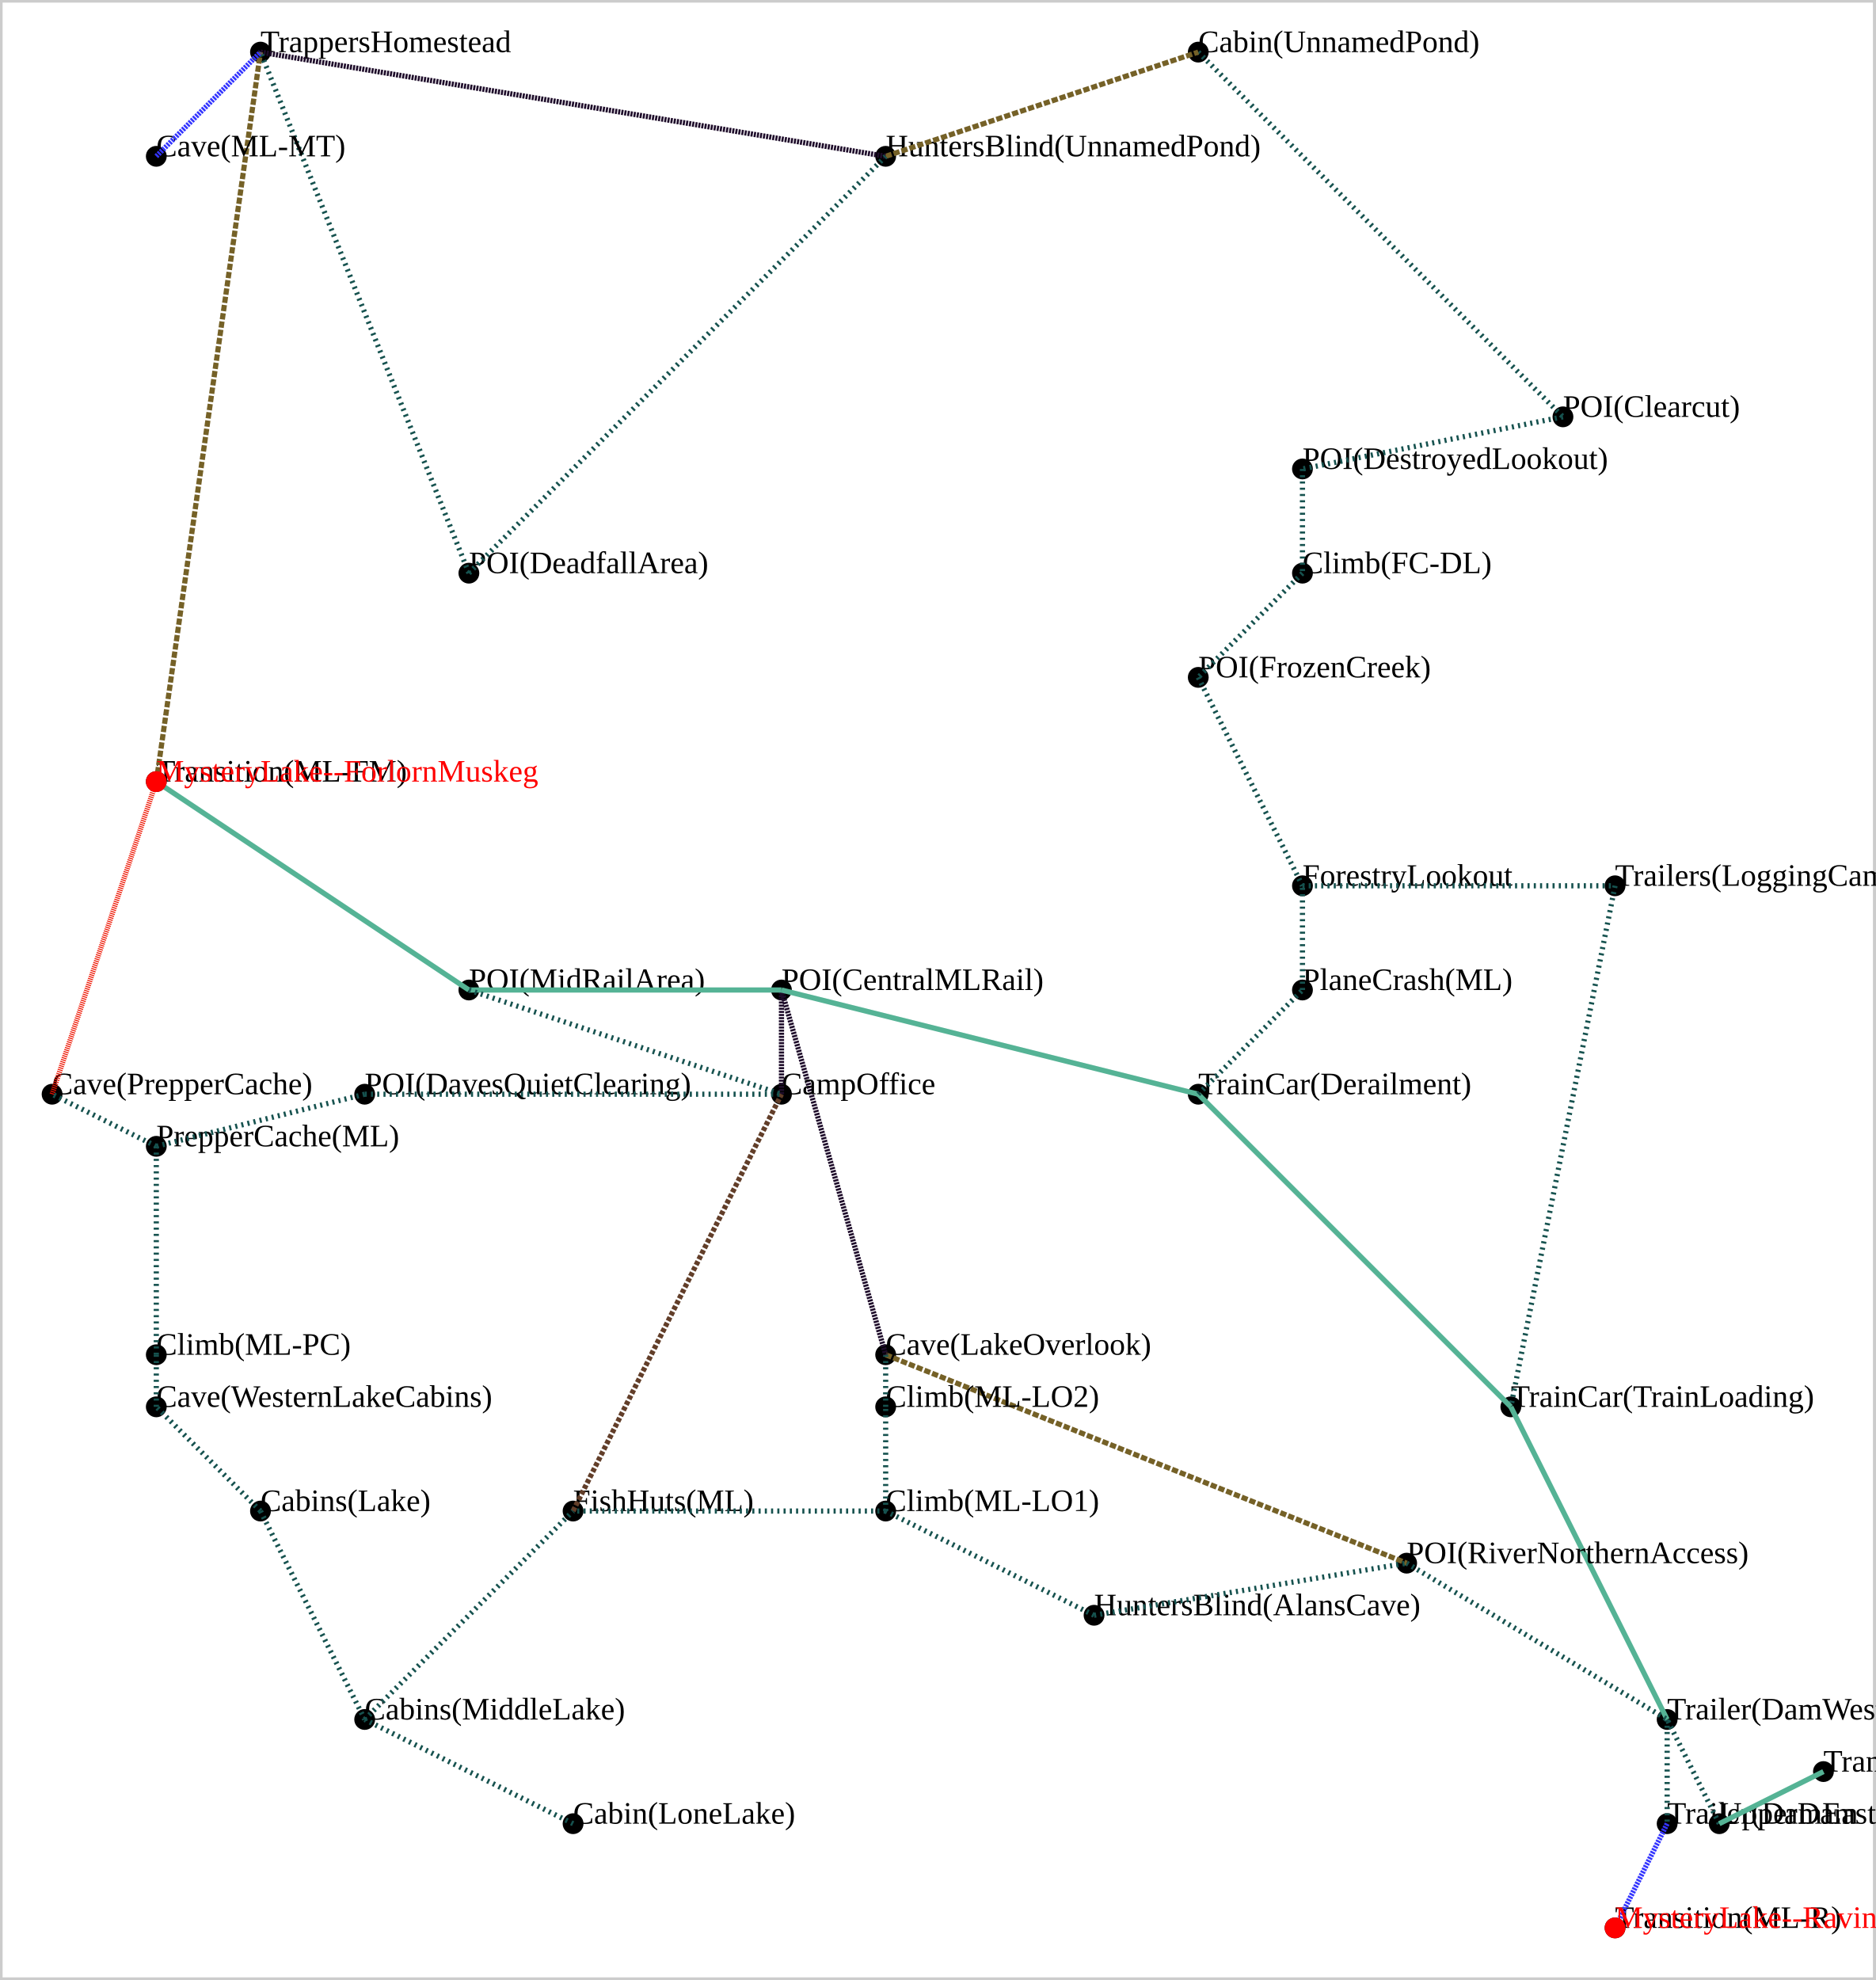
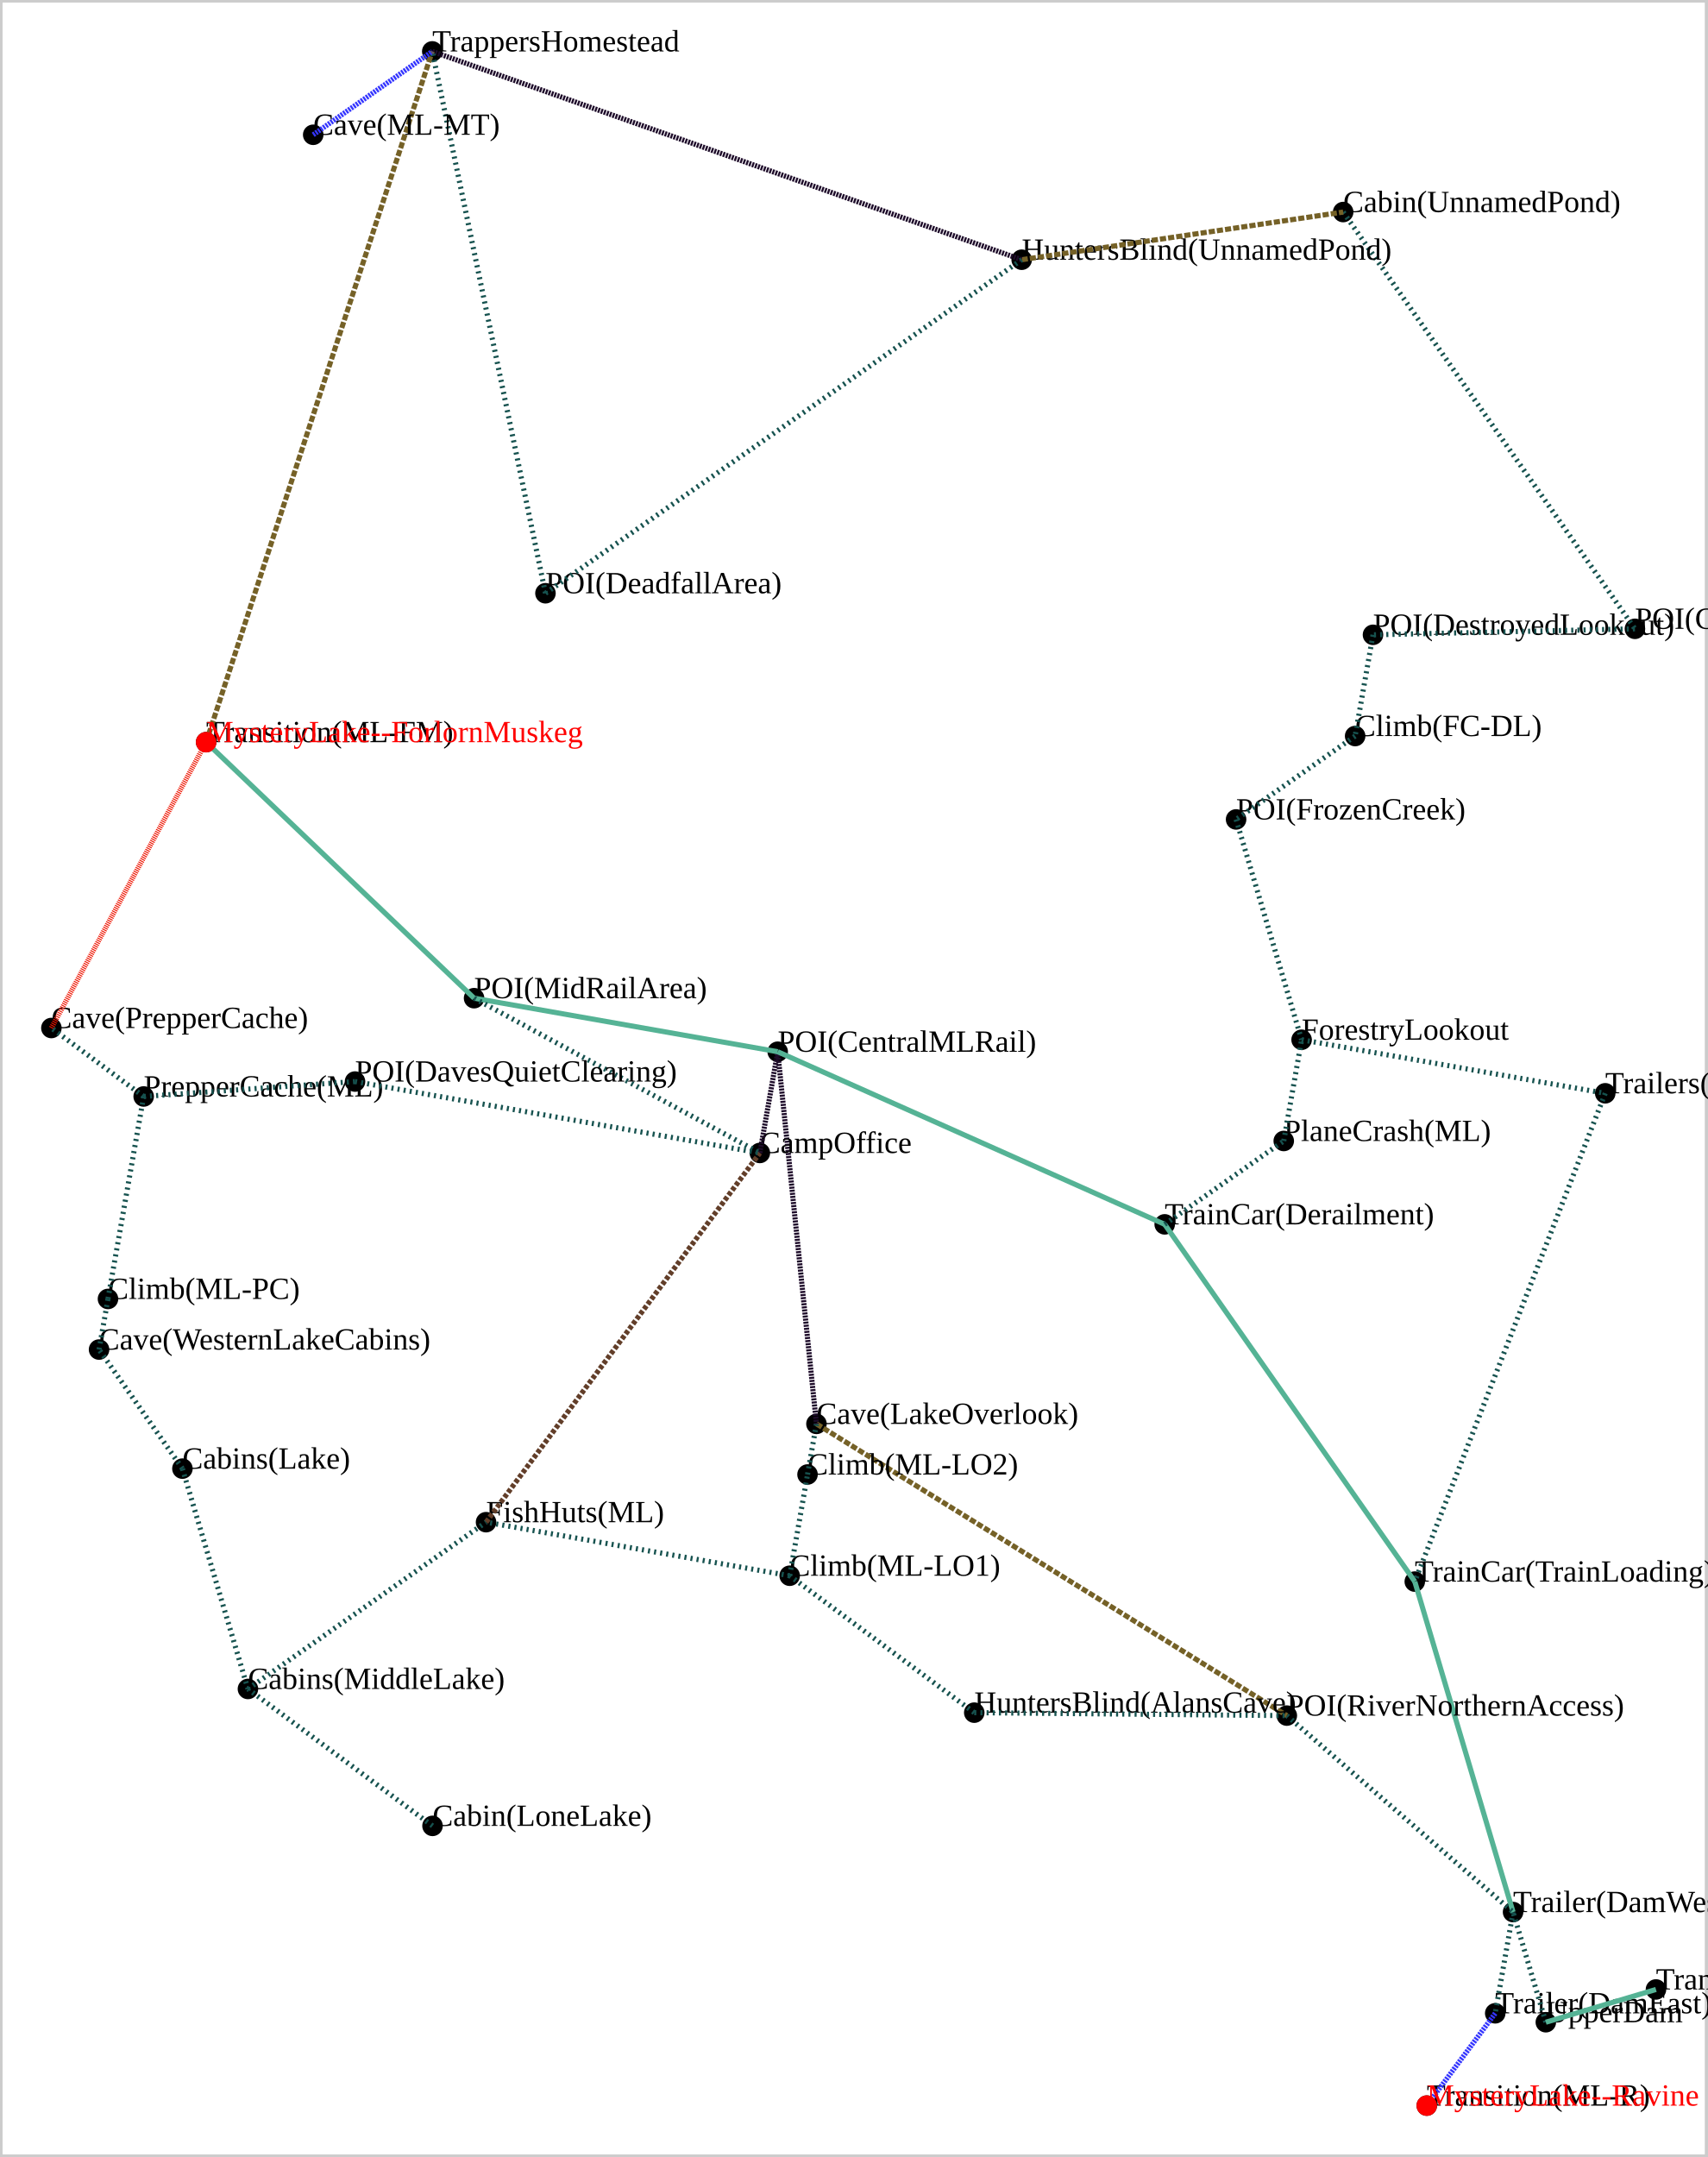
- <svg xmlns="http://www.w3.org/2000/svg" width="1800.0" height="1900.0" viewBox="0 0 1800.0 1900.0">
+ <svg xmlns="http://www.w3.org/2000/svg" width="1661.3" height="2098.4" viewBox="0 0 1661.3 2098.4">
  <defs>
</defs>
-   <rect x="0" y="0" width="1800.0" height="1900.0" fill="white" stroke="#cccccc" stroke-width="5.0" />
-   <circle cx="1550.0" cy="1850.0" r="10" fill="black" />
-   <text x="1550.0" y="1850.0" font-size="30" fill="black">Transition(ML-R)</text>
-   <circle cx="1600.0" cy="1750.0" r="10" fill="black" />
-   <text x="1600.0" y="1750.0" font-size="30" fill="black">Trailer(DamEast)</text>
-   <path d="M1600.0,1750.0 L1550.0,1850.0" stroke-width="5.0" stroke="#3435ff" stroke-dasharray="2,1" />
-   <circle cx="1600.0" cy="1650.0" r="10" fill="black" />
-   <text x="1600.0" y="1650.0" font-size="30" fill="black">Trailer(DamWest)</text>
-   <path d="M1600.0,1650.0 L1600.0,1750.0" stroke-width="5.0" stroke="#16524f" stroke-dasharray="2,4" />
-   <circle cx="1650.0" cy="1750.0" r="10" fill="black" />
-   <text x="1650.0" y="1750.0" font-size="30" fill="black">UpperDam</text>
-   <path d="M1650.0,1750.0 L1600.0,1650.0" stroke-width="5.0" stroke="#16524f" stroke-dasharray="2,4" />
-   <circle cx="1750.0" cy="1700.0" r="10" fill="black" />
-   <text x="1750.0" y="1700.0" font-size="30" fill="black">Transition(ML-WR)</text>
-   <path d="M1750.0,1700.0 L1650.0,1750.0" stroke-width="5.0" stroke="#55b395" stroke-dasharray="" />
-   <circle cx="1450.0" cy="1350.0" r="10" fill="black" />
-   <text x="1450.0" y="1350.0" font-size="30" fill="black">TrainCar(TrainLoading)</text>
-   <path d="M1450.0,1350.0 L1600.0,1650.0" stroke-width="5.0" stroke="#55b395" stroke-dasharray="" />
-   <circle cx="1550.0" cy="850.0" r="10" fill="black" />
-   <text x="1550.0" y="850.0" font-size="30" fill="black">Trailers(LoggingCamp)</text>
-   <path d="M1550.0,850.0 L1450.0,1350.0" stroke-width="5.0" stroke="#16524f" stroke-dasharray="2,4" />
-   <circle cx="1250.0" cy="850.0" r="10" fill="black" />
-   <text x="1250.0" y="850.0" font-size="30" fill="black">ForestryLookout</text>
-   <path d="M1250.0,850.0 L1550.0,850.0" stroke-width="5.0" stroke="#16524f" stroke-dasharray="2,4" />
-   <circle cx="1150.0" cy="650.0" r="10" fill="black" />
-   <text x="1150.0" y="650.0" font-size="30" fill="black">POI(FrozenCreek)</text>
-   <path d="M1150.0,650.0 L1250.0,850.0" stroke-width="5.0" stroke="#16524f" stroke-dasharray="2,4" />
-   <circle cx="1250.0" cy="550.0" r="10" fill="black" />
-   <text x="1250.0" y="550.0" font-size="30" fill="black">Climb(FC-DL)</text>
-   <path d="M1250.0,550.0 L1150.0,650.0" stroke-width="5.0" stroke="#16524f" stroke-dasharray="2,4" />
-   <circle cx="1250.0" cy="450.0" r="10" fill="black" />
-   <text x="1250.0" y="450.0" font-size="30" fill="black">POI(DestroyedLookout)</text>
-   <path d="M1250.0,450.0 L1250.0,550.0" stroke-width="5.0" stroke="#16524f" stroke-dasharray="2,4" />
-   <circle cx="1500.0" cy="400.0" r="10" fill="black" />
-   <text x="1500.0" y="400.0" font-size="30" fill="black">POI(Clearcut)</text>
-   <path d="M1500.0,400.0 L1250.0,450.0" stroke-width="5.0" stroke="#16524f" stroke-dasharray="2,4" />
-   <circle cx="1150.0" cy="50.0" r="10" fill="black" />
-   <text x="1150.0" y="50.0" font-size="30" fill="black">Cabin(UnnamedPond)</text>
-   <path d="M1150.0,50.0 L1500.0,400.0" stroke-width="5.0" stroke="#16524f" stroke-dasharray="2,4" />
-   <circle cx="850.0" cy="150.0" r="10" fill="black" />
-   <text x="850.0" y="150.0" font-size="30" fill="black">HuntersBlind(UnnamedPond)</text>
-   <path d="M850.0,150.0 L1150.0,50.0" stroke-width="5.0" stroke="#756127" stroke-dasharray="6,2" />
-   <circle cx="250.0" cy="50.0" r="10" fill="black" />
-   <text x="250.0" y="50.0" font-size="30" fill="black">TrappersHomestead</text>
-   <path d="M250.0,50.0 L850.0,150.0" stroke-width="5.0" stroke="#1e0c2a" stroke-dasharray="2,1" />
-   <circle cx="1250.0" cy="950.0" r="10" fill="black" />
-   <text x="1250.0" y="950.0" font-size="30" fill="black">PlaneCrash(ML)</text>
-   <path d="M1250.0,950.0 L1250.0,850.0" stroke-width="5.0" stroke="#16524f" stroke-dasharray="2,4" />
-   <circle cx="1350.0" cy="1500.0" r="10" fill="black" />
-   <text x="1350.0" y="1500.0" font-size="30" fill="black">POI(RiverNorthernAccess)</text>
-   <path d="M1350.0,1500.0 L1600.0,1650.0" stroke-width="5.0" stroke="#16524f" stroke-dasharray="2,4" />
-   <circle cx="850.0" cy="1300.0" r="10" fill="black" />
-   <text x="850.0" y="1300.0" font-size="30" fill="black">Cave(LakeOverlook)</text>
-   <path d="M850.0,1300.0 L1350.0,1500.0" stroke-width="5.0" stroke="#756127" stroke-dasharray="6,2" />
-   <circle cx="850.0" cy="1350.0" r="10" fill="black" />
-   <text x="850.0" y="1350.0" font-size="30" fill="black">Climb(ML-LO2)</text>
-   <path d="M850.0,1350.0 L850.0,1300.0" stroke-width="5.0" stroke="#16524f" stroke-dasharray="2,4" />
-   <circle cx="150.0" cy="750.0" r="10" fill="black" />
-   <text x="150.0" y="750.0" font-size="30" fill="black">Transition(ML-FM)</text>
-   <path d="M150.0,750.0 L250.0,50.0" stroke-width="5.0" stroke="#756127" stroke-dasharray="6,2" />
-   <circle cx="750.0" cy="950.0" r="10" fill="black" />
-   <text x="750.0" y="950.0" font-size="30" fill="black">POI(CentralMLRail)</text>
-   <path d="M750.0,950.0 L850.0,1300.0" stroke-width="5.0" stroke="#1e0c2a" stroke-dasharray="2,1" />
-   <circle cx="750.0" cy="1050.0" r="10" fill="black" />
-   <text x="750.0" y="1050.0" font-size="30" fill="black">CampOffice</text>
-   <path d="M750.0,1050.0 L750.0,950.0" stroke-width="5.0" stroke="#1e0c2a" stroke-dasharray="2,1" />
-   <circle cx="450.0" cy="950.0" r="10" fill="black" />
-   <text x="450.0" y="950.0" font-size="30" fill="black">POI(MidRailArea)</text>
-   <path d="M450.0,950.0 L750.0,950.0" stroke-width="5.0" stroke="#55b395" stroke-dasharray="" />
-   <path d="M450.0,950.0 L150.0,750.0" stroke-width="5.0" stroke="#55b395" stroke-dasharray="" />
-   <path d="M450.0,950.0 L750.0,1050.0" stroke-width="5.0" stroke="#16524f" stroke-dasharray="2,4" />
-   <circle cx="1150.0" cy="1050.0" r="10" fill="black" />
-   <text x="1150.0" y="1050.0" font-size="30" fill="black">TrainCar(Derailment)</text>
-   <path d="M1150.0,1050.0 L1450.0,1350.0" stroke-width="5.0" stroke="#55b395" stroke-dasharray="" />
-   <path d="M1150.0,1050.0 L750.0,950.0" stroke-width="5.0" stroke="#55b395" stroke-dasharray="" />
-   <path d="M1150.0,1050.0 L1250.0,950.0" stroke-width="5.0" stroke="#16524f" stroke-dasharray="2,4" />
-   <circle cx="50.0" cy="1050.0" r="10" fill="black" />
-   <text x="50.0" y="1050.0" font-size="30" fill="black">Cave(PrepperCache)</text>
-   <path d="M50.0,1050.0 L150.0,750.0" stroke-width="5.0" stroke="#ee1300" stroke-dasharray="1,1" />
-   <circle cx="150.0" cy="1100.0" r="10" fill="black" />
-   <text x="150.0" y="1100.0" font-size="30" fill="black">PrepperCache(ML)</text>
-   <path d="M150.0,1100.0 L50.0,1050.0" stroke-width="5.0" stroke="#16524f" stroke-dasharray="2,4" />
-   <circle cx="150.0" cy="1300.0" r="10" fill="black" />
-   <text x="150.0" y="1300.0" font-size="30" fill="black">Climb(ML-PC)</text>
-   <path d="M150.0,1300.0 L150.0,1100.0" stroke-width="5.0" stroke="#16524f" stroke-dasharray="2,4" />
-   <circle cx="550.0" cy="1450.0" r="10" fill="black" />
-   <text x="550.0" y="1450.0" font-size="30" fill="black">FishHuts(ML)</text>
-   <path d="M550.0,1450.0 L750.0,1050.0" stroke-width="5.0" stroke="#623e29" stroke-dasharray="4,2" />
-   <circle cx="850.0" cy="1450.0" r="10" fill="black" />
-   <text x="850.0" y="1450.0" font-size="30" fill="black">Climb(ML-LO1)</text>
-   <path d="M850.0,1450.0 L850.0,1350.0" stroke-width="5.0" stroke="#16524f" stroke-dasharray="2,4" />
-   <path d="M850.0,1450.0 L550.0,1450.0" stroke-width="5.0" stroke="#16524f" stroke-dasharray="2,4" />
-   <circle cx="350.0" cy="1650.0" r="10" fill="black" />
-   <text x="350.0" y="1650.0" font-size="30" fill="black">Cabins(MiddleLake)</text>
-   <path d="M350.0,1650.0 L550.0,1450.0" stroke-width="5.0" stroke="#16524f" stroke-dasharray="2,4" />
-   <circle cx="550.0" cy="1750.0" r="10" fill="black" />
-   <text x="550.0" y="1750.0" font-size="30" fill="black">Cabin(LoneLake)</text>
-   <path d="M550.0,1750.0 L350.0,1650.0" stroke-width="5.0" stroke="#16524f" stroke-dasharray="2,4" />
-   <circle cx="150.0" cy="1350.0" r="10" fill="black" />
-   <text x="150.0" y="1350.0" font-size="30" fill="black">Cave(WesternLakeCabins)</text>
-   <path d="M150.0,1350.0 L150.0,1300.0" stroke-width="5.0" stroke="#16524f" stroke-dasharray="2,4" />
-   <circle cx="1050.0" cy="1550.0" r="10" fill="black" />
-   <text x="1050.0" y="1550.0" font-size="30" fill="black">HuntersBlind(AlansCave)</text>
-   <path d="M1050.0,1550.0 L1350.0,1500.0" stroke-width="5.0" stroke="#16524f" stroke-dasharray="2,4" />
-   <path d="M1050.0,1550.0 L850.0,1450.0" stroke-width="5.0" stroke="#16524f" stroke-dasharray="2,4" />
-   <circle cx="350.0" cy="1050.0" r="10" fill="black" />
-   <text x="350.0" y="1050.0" font-size="30" fill="black">POI(DavesQuietClearing)</text>
-   <path d="M350.0,1050.0 L750.0,1050.0" stroke-width="5.0" stroke="#16524f" stroke-dasharray="2,4" />
-   <path d="M350.0,1050.0 L150.0,1100.0" stroke-width="5.0" stroke="#16524f" stroke-dasharray="2,4" />
-   <circle cx="450.0" cy="550.0" r="10" fill="black" />
-   <text x="450.0" y="550.0" font-size="30" fill="black">POI(DeadfallArea)</text>
-   <path d="M450.0,550.0 L850.0,150.0" stroke-width="5.0" stroke="#16524f" stroke-dasharray="2,4" />
-   <path d="M450.0,550.0 L250.0,50.0" stroke-width="5.0" stroke="#16524f" stroke-dasharray="2,4" />
-   <circle cx="150.0" cy="150.0" r="10" fill="black" />
-   <text x="150.0" y="150.0" font-size="30" fill="black">Cave(ML-MT)</text>
-   <path d="M150.0,150.0 L250.0,50.0" stroke-width="5.0" stroke="#3435ff" stroke-dasharray="2,1" />
-   <circle cx="250.0" cy="1450.0" r="10" fill="black" />
-   <text x="250.0" y="1450.0" font-size="30" fill="black">Cabins(Lake)</text>
-   <path d="M250.0,1450.0 L350.0,1650.0" stroke-width="5.0" stroke="#16524f" stroke-dasharray="2,4" />
-   <path d="M250.0,1450.0 L150.0,1350.0" stroke-width="5.0" stroke="#16524f" stroke-dasharray="2,4" />
-   <circle cx="1550.0" cy="1850.0" r="10" fill="red" />
-   <text x="1550.0" y="1850.0" font-size="30" fill="red">MysteryLake--Ravine</text>
-   <circle cx="150.0" cy="750.0" r="10" fill="red" />
-   <text x="150.0" y="750.0" font-size="30" fill="red">MysteryLake--ForlornMuskeg</text>
+   <rect x="0" y="0" width="1661.3" height="2098.4" fill="white" stroke="#cccccc" stroke-width="5.0" />
+   <circle cx="1388.29" cy="2048.4" r="10" fill="black" />
+   <text x="1388.29" y="2048.4" font-size="30" fill="black">Transition(ML-R)</text>
+   <circle cx="1454.9" cy="1958.6" r="10" fill="black" />
+   <text x="1454.9" y="1958.6" font-size="30" fill="black">Trailer(DamEast)</text>
+   <path d="M1454.9,1958.6 L1388.29,2048.4" stroke-width="5.0" stroke="#3435ff" stroke-dasharray="2,1" />
+   <circle cx="1472.26" cy="1860.12" r="10" fill="black" />
+   <text x="1472.26" y="1860.12" font-size="30" fill="black">Trailer(DamWest)</text>
+   <path d="M1472.26,1860.12 L1454.9,1958.6" stroke-width="5.0" stroke="#16524f" stroke-dasharray="2,4" />
+   <circle cx="1504.14" cy="1967.28" r="10" fill="black" />
+   <text x="1504.14" y="1967.28" font-size="30" fill="black">UpperDam</text>
+   <path d="M1504.14,1967.28 L1472.26,1860.12" stroke-width="5.0" stroke="#16524f" stroke-dasharray="2,4" />
+   <circle cx="1611.3" cy="1935.41" r="10" fill="black" />
+   <text x="1611.3" y="1935.41" font-size="30" fill="black">Transition(ML-WR)</text>
+   <path d="M1611.3,1935.41 L1504.14,1967.28" stroke-width="5.0" stroke="#55b395" stroke-dasharray="" />
+   <circle cx="1376.63" cy="1538.63" r="10" fill="black" />
+   <text x="1376.63" y="1538.63" font-size="30" fill="black">TrainCar(TrainLoading)</text>
+   <path d="M1376.63,1538.63 L1472.26,1860.12" stroke-width="5.0" stroke="#55b395" stroke-dasharray="" />
+   <circle cx="1561.94" cy="1063.59" r="10" fill="black" />
+   <text x="1561.94" y="1063.59" font-size="30" fill="black">Trailers(LoggingCamp)</text>
+   <path d="M1561.94,1063.59 L1376.63,1538.63" stroke-width="5.0" stroke="#16524f" stroke-dasharray="2,4" />
+   <circle cx="1266.5" cy="1011.5" r="10" fill="black" />
+   <text x="1266.5" y="1011.5" font-size="30" fill="black">ForestryLookout</text>
+   <path d="M1266.5,1011.5 L1561.94,1063.59" stroke-width="5.0" stroke="#16524f" stroke-dasharray="2,4" />
+   <circle cx="1202.75" cy="797.17" r="10" fill="black" />
+   <text x="1202.75" y="797.17" font-size="30" fill="black">POI(FrozenCreek)</text>
+   <path d="M1202.75,797.17 L1266.5,1011.5" stroke-width="5.0" stroke="#16524f" stroke-dasharray="2,4" />
+   <circle cx="1318.59" cy="716.05" r="10" fill="black" />
+   <text x="1318.59" y="716.05" font-size="30" fill="black">Climb(FC-DL)</text>
+   <path d="M1318.59,716.05 L1202.75,797.17" stroke-width="5.0" stroke="#16524f" stroke-dasharray="2,4" />
+   <circle cx="1335.96" cy="617.57" r="10" fill="black" />
+   <text x="1335.96" y="617.57" font-size="30" fill="black">POI(DestroyedLookout)</text>
+   <path d="M1335.96,617.57 L1318.59,716.05" stroke-width="5.0" stroke="#16524f" stroke-dasharray="2,4" />
+   <circle cx="1590.84" cy="611.74" r="10" fill="black" />
+   <text x="1590.84" y="611.74" font-size="30" fill="black">POI(Clearcut)</text>
+   <path d="M1590.84,611.74 L1335.96,617.57" stroke-width="5.0" stroke="#16524f" stroke-dasharray="2,4" />
+   <circle cx="1306.94" cy="206.29" r="10" fill="black" />
+   <text x="1306.94" y="206.29" font-size="30" fill="black">Cabin(UnnamedPond)</text>
+   <path d="M1306.94,206.29 L1590.84,611.74" stroke-width="5.0" stroke="#16524f" stroke-dasharray="2,4" />
+   <circle cx="994.13" cy="252.67" r="10" fill="black" />
+   <text x="994.13" y="252.67" font-size="30" fill="black">HuntersBlind(UnnamedPond)</text>
+   <path d="M994.13,252.67 L1306.94,206.29" stroke-width="5.0" stroke="#756127" stroke-dasharray="6,2" />
+   <circle cx="420.61" cy="50" r="10" fill="black" />
+   <text x="420.61" y="50" font-size="30" fill="black">TrappersHomestead</text>
+   <path d="M420.61,50 L994.13,252.67" stroke-width="5.0" stroke="#1e0c2a" stroke-dasharray="2,1" />
+   <circle cx="1249.13" cy="1109.98" r="10" fill="black" />
+   <text x="1249.13" y="1109.98" font-size="30" fill="black">PlaneCrash(ML)</text>
+   <path d="M1249.13,1109.98 L1266.5,1011.5" stroke-width="5.0" stroke="#16524f" stroke-dasharray="2,4" />
+   <circle cx="1252.11" cy="1668.99" r="10" fill="black" />
+   <text x="1252.11" y="1668.99" font-size="30" fill="black">POI(RiverNorthernAccess)</text>
+   <path d="M1252.11,1668.99 L1472.26,1860.12" stroke-width="5.0" stroke="#16524f" stroke-dasharray="2,4" />
+   <circle cx="794.43" cy="1385.2" r="10" fill="black" />
+   <text x="794.43" y="1385.2" font-size="30" fill="black">Cave(LakeOverlook)</text>
+   <path d="M794.43,1385.2 L1252.11,1668.99" stroke-width="5.0" stroke="#756127" stroke-dasharray="6,2" />
+   <circle cx="785.75" cy="1434.44" r="10" fill="black" />
+   <text x="785.75" y="1434.44" font-size="30" fill="black">Climb(ML-LO2)</text>
+   <path d="M785.75,1434.44 L794.43,1385.2" stroke-width="5.0" stroke="#16524f" stroke-dasharray="2,4" />
+   <circle cx="200.57" cy="722.0" r="10" fill="black" />
+   <text x="200.57" y="722.0" font-size="30" fill="black">Transition(ML-FM)</text>
+   <path d="M200.57,722.0 L420.61,50" stroke-width="5.0" stroke="#756127" stroke-dasharray="6,2" />
+   <circle cx="756.73" cy="1023.15" r="10" fill="black" />
+   <text x="756.73" y="1023.15" font-size="30" fill="black">POI(CentralMLRail)</text>
+   <path d="M756.73,1023.15 L794.43,1385.2" stroke-width="5.0" stroke="#1e0c2a" stroke-dasharray="2,1" />
+   <circle cx="739.36" cy="1121.63" r="10" fill="black" />
+   <text x="739.36" y="1121.63" font-size="30" fill="black">CampOffice</text>
+   <path d="M739.36,1121.63 L756.73,1023.15" stroke-width="5.0" stroke="#1e0c2a" stroke-dasharray="2,1" />
+   <circle cx="461.29" cy="971.06" r="10" fill="black" />
+   <text x="461.29" y="971.06" font-size="30" fill="black">POI(MidRailArea)</text>
+   <path d="M461.29,971.06 L756.73,1023.15" stroke-width="5.0" stroke="#55b395" stroke-dasharray="" />
+   <path d="M461.29,971.06 L200.57,722.0" stroke-width="5.0" stroke="#55b395" stroke-dasharray="" />
+   <path d="M461.29,971.06 L739.36,1121.63" stroke-width="5.0" stroke="#16524f" stroke-dasharray="2,4" />
+   <circle cx="1133.29" cy="1191.09" r="10" fill="black" />
+   <text x="1133.29" y="1191.09" font-size="30" fill="black">TrainCar(Derailment)</text>
+   <path d="M1133.29,1191.09 L1376.63,1538.63" stroke-width="5.0" stroke="#55b395" stroke-dasharray="" />
+   <path d="M1133.29,1191.09 L756.73,1023.15" stroke-width="5.0" stroke="#55b395" stroke-dasharray="" />
+   <path d="M1133.29,1191.09 L1249.13,1109.98" stroke-width="5.0" stroke="#16524f" stroke-dasharray="2,4" />
+   <circle cx="50" cy="1000.08" r="10" fill="black" />
+   <text x="50" y="1000.08" font-size="30" fill="black">Cave(PrepperCache)</text>
+   <path d="M50,1000.08 L200.57,722.0" stroke-width="5.0" stroke="#ee1300" stroke-dasharray="1,1" />
+   <circle cx="139.8" cy="1066.69" r="10" fill="black" />
+   <text x="139.8" y="1066.69" font-size="30" fill="black">PrepperCache(ML)</text>
+   <path d="M139.8,1066.69 L50,1000.08" stroke-width="5.0" stroke="#16524f" stroke-dasharray="2,4" />
+   <circle cx="105.07" cy="1263.65" r="10" fill="black" />
+   <text x="105.07" y="1263.65" font-size="30" fill="black">Climb(ML-PC)</text>
+   <path d="M105.07,1263.65 L139.8,1066.69" stroke-width="5.0" stroke="#16524f" stroke-dasharray="2,4" />
+   <circle cx="472.94" cy="1480.83" r="10" fill="black" />
+   <text x="472.94" y="1480.83" font-size="30" fill="black">FishHuts(ML)</text>
+   <path d="M472.94,1480.83 L739.36,1121.63" stroke-width="5.0" stroke="#623e29" stroke-dasharray="4,2" />
+   <circle cx="768.39" cy="1532.92" r="10" fill="black" />
+   <text x="768.39" y="1532.92" font-size="30" fill="black">Climb(ML-LO1)</text>
+   <path d="M768.39,1532.92 L785.75,1434.44" stroke-width="5.0" stroke="#16524f" stroke-dasharray="2,4" />
+   <path d="M768.39,1532.92 L472.94,1480.83" stroke-width="5.0" stroke="#16524f" stroke-dasharray="2,4" />
+   <circle cx="241.25" cy="1643.06" r="10" fill="black" />
+   <text x="241.25" y="1643.06" font-size="30" fill="black">Cabins(MiddleLake)</text>
+   <path d="M241.25,1643.06 L472.94,1480.83" stroke-width="5.0" stroke="#16524f" stroke-dasharray="2,4" />
+   <circle cx="420.85" cy="1776.27" r="10" fill="black" />
+   <text x="420.85" y="1776.27" font-size="30" fill="black">Cabin(LoneLake)</text>
+   <path d="M420.85,1776.27 L241.25,1643.06" stroke-width="5.0" stroke="#16524f" stroke-dasharray="2,4" />
+   <circle cx="96.38" cy="1312.89" r="10" fill="black" />
+   <text x="96.38" y="1312.89" font-size="30" fill="black">Cave(WesternLakeCabins)</text>
+   <path d="M96.38,1312.89 L105.07,1263.65" stroke-width="5.0" stroke="#16524f" stroke-dasharray="2,4" />
+   <circle cx="947.98" cy="1666.13" r="10" fill="black" />
+   <text x="947.98" y="1666.13" font-size="30" fill="black">HuntersBlind(AlansCave)</text>
+   <path d="M947.98,1666.13 L1252.11,1668.99" stroke-width="5.0" stroke="#16524f" stroke-dasharray="2,4" />
+   <path d="M947.98,1666.13 L768.39,1532.92" stroke-width="5.0" stroke="#16524f" stroke-dasharray="2,4" />
+   <circle cx="345.44" cy="1052.17" r="10" fill="black" />
+   <text x="345.44" y="1052.17" font-size="30" fill="black">POI(DavesQuietClearing)</text>
+   <path d="M345.44,1052.17 L739.36,1121.63" stroke-width="5.0" stroke="#16524f" stroke-dasharray="2,4" />
+   <path d="M345.44,1052.17 L139.8,1066.69" stroke-width="5.0" stroke="#16524f" stroke-dasharray="2,4" />
+   <circle cx="530.75" cy="577.14" r="10" fill="black" />
+   <text x="530.75" y="577.14" font-size="30" fill="black">POI(DeadfallArea)</text>
+   <path d="M530.75,577.14 L994.13,252.67" stroke-width="5.0" stroke="#16524f" stroke-dasharray="2,4" />
+   <path d="M530.75,577.14 L420.61,50" stroke-width="5.0" stroke="#16524f" stroke-dasharray="2,4" />
+   <circle cx="304.76" cy="131.12" r="10" fill="black" />
+   <text x="304.76" y="131.12" font-size="30" fill="black">Cave(ML-MT)</text>
+   <path d="M304.76,131.12 L420.61,50" stroke-width="5.0" stroke="#3435ff" stroke-dasharray="2,1" />
+   <circle cx="177.5" cy="1428.73" r="10" fill="black" />
+   <text x="177.5" y="1428.73" font-size="30" fill="black">Cabins(Lake)</text>
+   <path d="M177.5,1428.73 L241.25,1643.06" stroke-width="5.0" stroke="#16524f" stroke-dasharray="2,4" />
+   <path d="M177.5,1428.73 L96.38,1312.89" stroke-width="5.0" stroke="#16524f" stroke-dasharray="2,4" />
+   <circle cx="1388.29" cy="2048.4" r="10" fill="red" />
+   <text x="1388.29" y="2048.4" font-size="30" fill="red">MysteryLake--Ravine</text>
+   <circle cx="200.57" cy="722.0" r="10" fill="red" />
+   <text x="200.57" y="722.0" font-size="30" fill="red">MysteryLake--ForlornMuskeg</text>
</svg>
